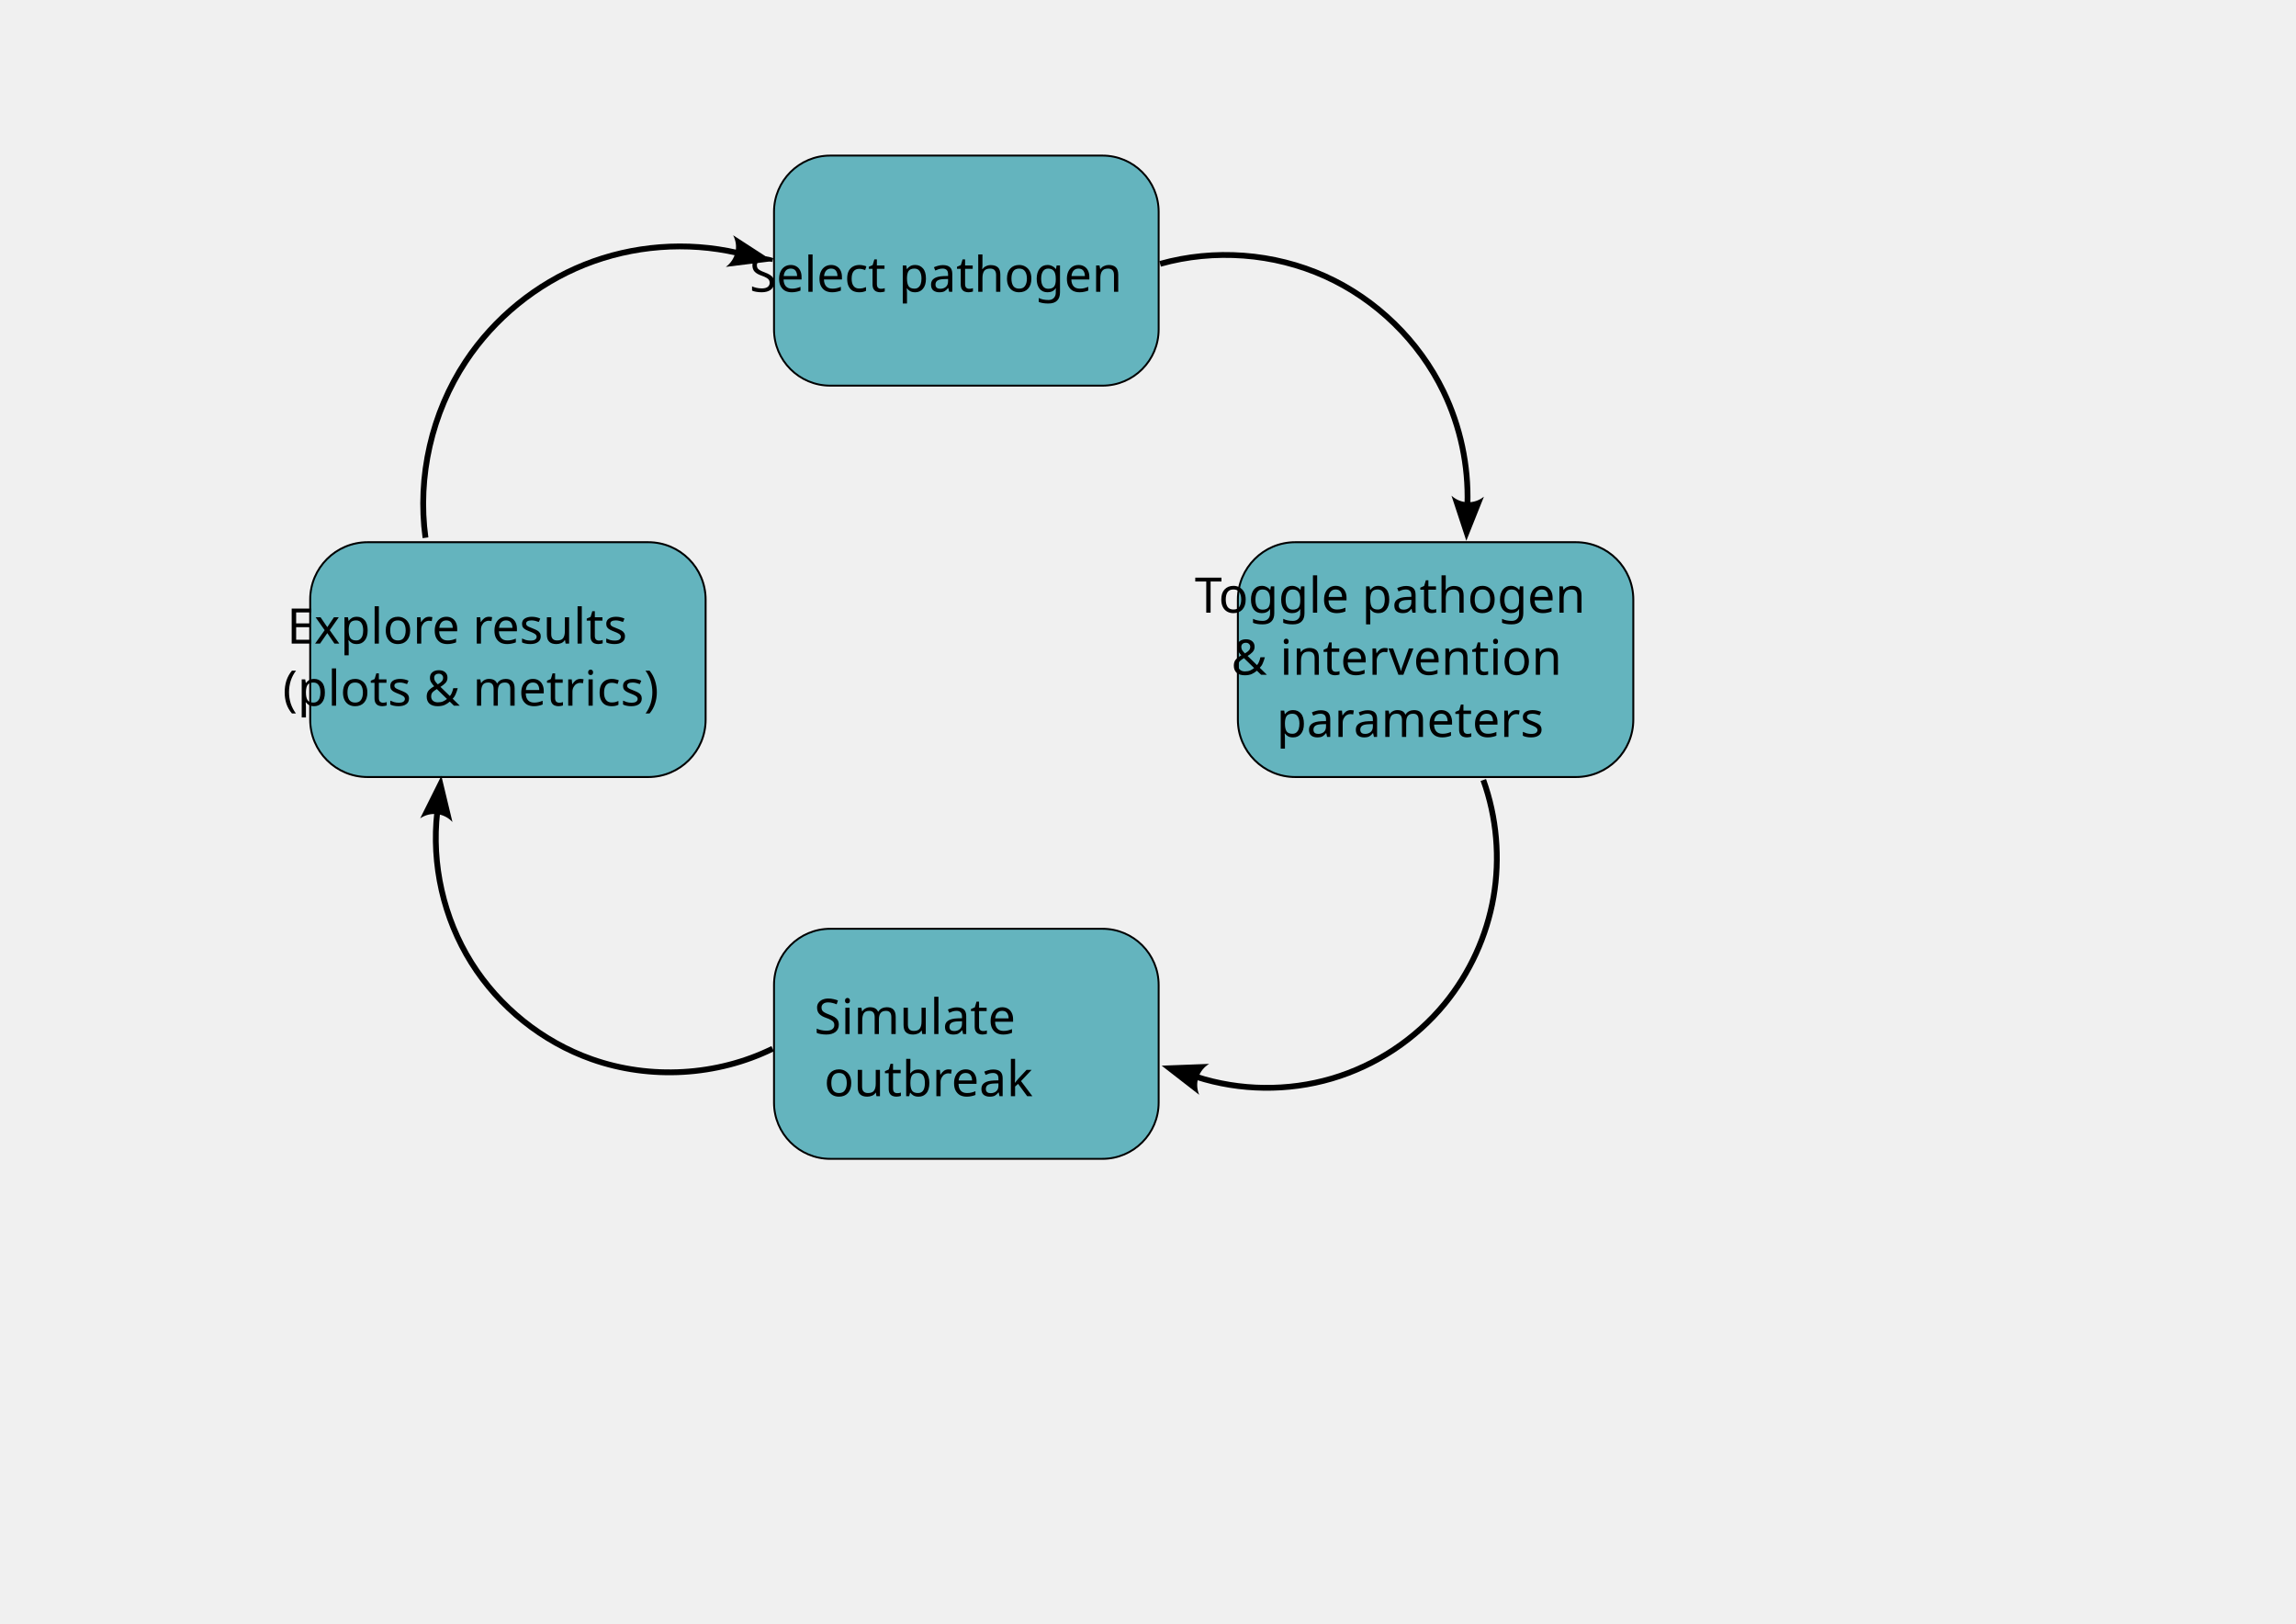
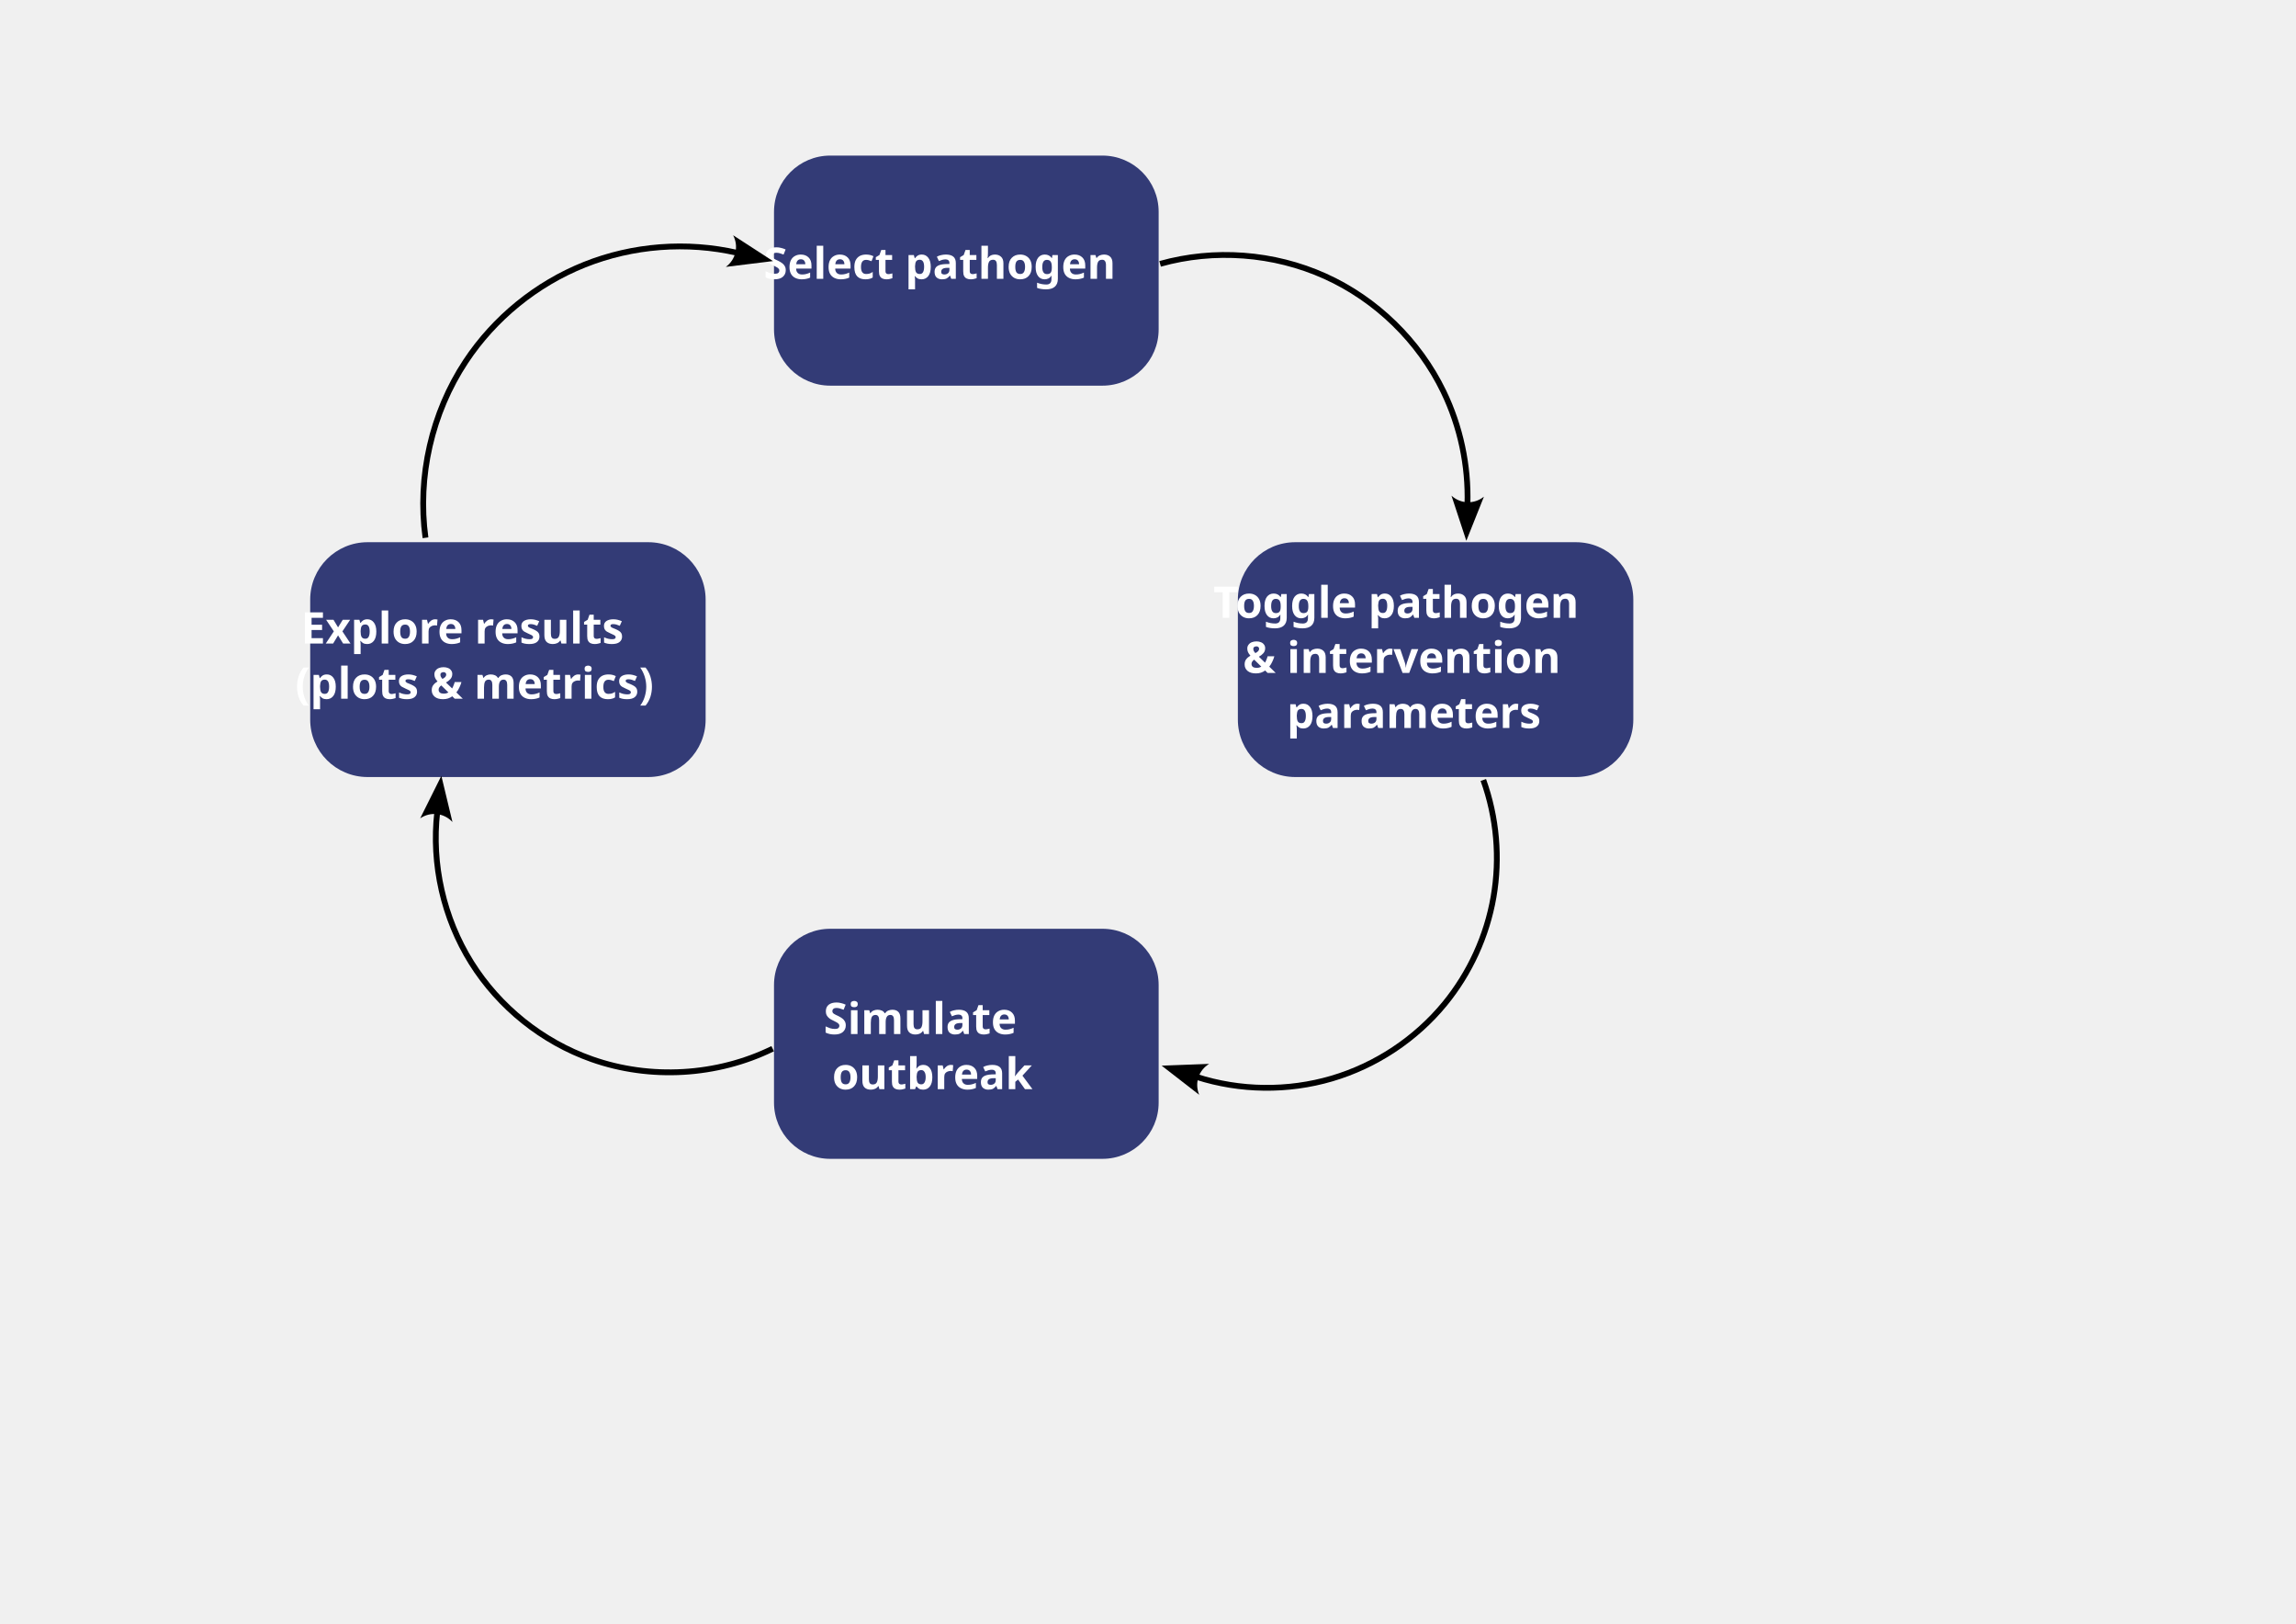
<svg xmlns="http://www.w3.org/2000/svg" width="297mm" height="210mm" viewBox="0 0 297 210" version="1.1" id="svg5">
  <defs id="defs2">
    <marker style="overflow:visible" id="marker12249" refX="0" refY="0" orient="auto-start-reverse" markerWidth="7.7" markerHeight="5.6" viewBox="0 0 7.7 5.6" preserveAspectRatio="xMidYMid">
      <path transform="scale(0.7)" d="M -2,-4 9,0 -2,4 c 2,-2.33 2,-5.66 0,-8 z" style="fill:context-stroke;fill-rule:evenodd;stroke:none" id="path12247" />
    </marker>
    <marker style="overflow:visible" id="Arrow2" refX="0" refY="0" orient="auto-start-reverse" markerWidth="7.7" markerHeight="5.6" viewBox="0 0 7.7 5.6" preserveAspectRatio="xMidYMid">
      <path transform="scale(0.7)" d="M -2,-4 9,0 -2,4 c 2,-2.33 2,-5.66 0,-8 z" style="fill:context-stroke;fill-rule:evenodd;stroke:none" id="arrow2L" />
    </marker>
    <marker style="overflow:visible" id="Arrow2-1" refX="0" refY="0" orient="auto-start-reverse" markerWidth="7.7" markerHeight="5.6" viewBox="0 0 7.7 5.6" preserveAspectRatio="xMidYMid">
      <path transform="scale(0.7)" d="M -2,-4 9,0 -2,4 c 2,-2.33 2,-5.66 0,-8 z" style="fill:context-stroke;fill-rule:evenodd;stroke:none" id="arrow2L-4" />
    </marker>
    <marker style="overflow:visible" id="marker12249-2" refX="0" refY="0" orient="auto-start-reverse" markerWidth="7.7" markerHeight="5.6" viewBox="0 0 7.7 5.6" preserveAspectRatio="xMidYMid">
      <path transform="scale(0.7)" d="M -2,-4 9,0 -2,4 c 2,-2.33 2,-5.66 0,-8 z" style="fill:context-stroke;fill-rule:evenodd;stroke:none" id="path12247-9" />
    </marker>
  </defs>
  <g id="layer1">
-     <rect style="fill:#64b4be;fill-opacity:1;stroke:#000000;stroke-width:0.244" id="rect1514" width="49.756" height="29.756" x="100.122" y="20.122" ry="7.275" />
-     <rect style="fill:#64b4be;fill-opacity:1;stroke:#000000;stroke-width:0.25" id="rect1514-4" width="51.152" height="30.372" x="40.125" y="70.125" ry="7.426" />
-     <rect style="fill:#64b4be;fill-opacity:1;stroke:#000000;stroke-width:0.244" id="rect1514-0" width="49.756" height="29.756" x="100.122" y="120.122" ry="7.275" />
-     <rect style="fill:#64b4be;fill-opacity:1;stroke:#000000;stroke-width:0.25" id="rect1514-9" width="51.152" height="30.372" x="160.125" y="70.125" ry="7.426" />
+     <rect style="fill:#333b76;fill-opacity:1;stroke:none;stroke-width:0.244" id="rect1514" width="49.756" height="29.756" x="100.122" y="20.122" ry="7.275" />
+     <rect style="fill:#333b76;fill-opacity:1;stroke:none;stroke-width:0.25" id="rect1514-4" width="51.152" height="30.372" x="40.125" y="70.125" ry="7.426" />
+     <rect style="fill:#333b76;fill-opacity:1;stroke:none;stroke-width:0.244" id="rect1514-0" width="49.756" height="29.756" x="100.122" y="120.122" ry="7.275" />
+     <rect style="fill:#333b76;fill-opacity:1;stroke:none;stroke-width:0.25" id="rect1514-9" width="51.152" height="30.372" x="160.125" y="70.125" ry="7.426" />
    <text xml:space="preserve" style="font-size:12.7px;font-family:Arial;-inkscape-font-specification:Arial;fill:#faa51e;stroke:#000000;stroke-width:0.25" x="105.495" y="88.083" id="text1678">
      <tspan id="tspan1676" style="stroke-width:0.25" x="105.495" y="88.083" />
    </text>
-     <text xml:space="preserve" style="font-size:6.35px;font-family:Arial;-inkscape-font-specification:Arial;fill:#000000;stroke:none;stroke-width:0.25" x="125.468" y="37.737" id="text1682">
-       <tspan style="font-style:normal;font-variant:normal;font-weight:normal;font-stretch:normal;font-size:6.35px;font-family:Futura;-inkscape-font-specification:Futura;text-align:center;text-anchor:middle;fill:#000000;stroke:none;stroke-width:0.25" x="125.468" y="37.737" id="tspan2514">Select pathogen</tspan>
+     <text xml:space="preserve" style="font-size:5.644px;font-family:Arial;-inkscape-font-specification:Arial;fill:#ffffff;fill-opacity:1;stroke:none;stroke-width:0.25" x="125.468" y="36.065" id="text1682">
+       <tspan style="font-style:normal;font-variant:normal;font-weight:600;font-stretch:normal;font-size:5.644px;font-family:'Host Grotesk';-inkscape-font-specification:'Host Grotesk Semi-Bold';text-align:center;text-anchor:middle;fill:#ffffff;fill-opacity:1;stroke:none;stroke-width:0.25" x="125.468" y="36.065" id="tspan2514">Select pathogen</tspan>
    </text>
-     <text xml:space="preserve" style="font-size:6.35px;font-family:Arial;-inkscape-font-specification:Arial;fill:#000000;stroke:none;stroke-width:0.25" x="65.302" y="83.237" id="text1682-3">
-       <tspan style="font-style:normal;font-variant:normal;font-weight:normal;font-stretch:normal;font-size:6.35px;font-family:Futura;-inkscape-font-specification:Futura;text-align:center;text-anchor:middle;fill:#000000;stroke:none;stroke-width:0.25" x="65.302" y="83.237" id="tspan2514-04">Explore results</tspan>
-       <tspan style="font-style:normal;font-variant:normal;font-weight:normal;font-stretch:normal;font-size:6.35px;font-family:Futura;-inkscape-font-specification:Futura;text-align:center;text-anchor:middle;fill:#000000;stroke:none;stroke-width:0.25" x="65.302" y="91.271" id="tspan7922">(plots &amp; metrics)</tspan>
+     <text xml:space="preserve" style="font-size:5.644px;font-family:Arial;-inkscape-font-specification:Arial;fill:#000000;stroke:none;stroke-width:0.25" x="65.302" y="83.237" id="text1682-3">
+       <tspan style="font-style:normal;font-variant:normal;font-weight:600;font-stretch:normal;font-size:5.644px;font-family:'Host Grotesk';-inkscape-font-specification:'Host Grotesk Semi-Bold';text-align:center;text-anchor:middle;fill:#ffffff;fill-opacity:1;stroke:none;stroke-width:0.25" x="65.302" y="83.237" id="tspan2514-04">Explore results</tspan>
+       <tspan style="font-style:normal;font-variant:normal;font-weight:600;font-stretch:normal;font-size:5.644px;font-family:'Host Grotesk';-inkscape-font-specification:'Host Grotesk Semi-Bold';text-align:center;text-anchor:middle;fill:#ffffff;fill-opacity:1;stroke:none;stroke-width:0.25" x="65.302" y="90.364" id="tspan7922">(plots &amp; metrics)</tspan>
    </text>
-     <text xml:space="preserve" style="font-size:6.35px;font-family:Arial;-inkscape-font-specification:Arial;fill:#000000;stroke:none;stroke-width:0.25" x="124.52" y="133.737" id="text1682-5">
-       <tspan style="font-style:normal;font-variant:normal;font-weight:normal;font-stretch:normal;font-size:6.35px;font-family:Futura;-inkscape-font-specification:Futura;text-align:center;text-anchor:middle;fill:#000000;stroke:none;stroke-width:0.25" x="124.52" y="133.737" id="tspan2514-5">Simulate</tspan>
-       <tspan style="font-style:normal;font-variant:normal;font-weight:normal;font-stretch:normal;font-size:6.35px;font-family:Futura;-inkscape-font-specification:Futura;text-align:center;text-anchor:middle;fill:#000000;stroke:none;stroke-width:0.25" x="124.52" y="141.771" id="tspan7145">outbreak</tspan>
+     <text xml:space="preserve" style="font-size:5.644px;font-family:Arial;-inkscape-font-specification:Arial;fill:#000000;stroke:none;stroke-width:0.25" x="124.52" y="133.737" id="text1682-5">
+       <tspan style="font-style:normal;font-variant:normal;font-weight:600;font-stretch:normal;font-size:5.644px;font-family:'Host Grotesk';-inkscape-font-specification:'Host Grotesk Semi-Bold';text-align:center;text-anchor:middle;fill:#ffffff;fill-opacity:1;stroke:none;stroke-width:0.25" x="124.52" y="133.737" id="tspan2514-5">Simulate</tspan>
+       <tspan style="font-style:normal;font-variant:normal;font-weight:600;font-stretch:normal;font-size:5.644px;font-family:'Host Grotesk';-inkscape-font-specification:'Host Grotesk Semi-Bold';text-align:center;text-anchor:middle;fill:#ffffff;fill-opacity:1;stroke:none;stroke-width:0.25" x="124.52" y="140.864" id="tspan7145">outbreak</tspan>
    </text>
-     <text xml:space="preserve" style="font-size:6.35px;font-family:Arial;-inkscape-font-specification:Arial;fill:#000000;stroke:none;stroke-width:0.25" x="186.821" y="79.237" id="text1682-8">
-       <tspan id="tspan1680-2" style="font-style:normal;font-variant:normal;font-weight:normal;font-stretch:normal;font-size:6.35px;font-family:Futura;-inkscape-font-specification:Futura;text-align:center;text-anchor:middle;fill:#000000;stroke:none;stroke-width:0.25" x="186.821" y="79.237">Toggle pathogen </tspan>
-       <tspan style="font-style:normal;font-variant:normal;font-weight:normal;font-stretch:normal;font-size:6.35px;font-family:Futura;-inkscape-font-specification:Futura;text-align:center;text-anchor:middle;fill:#000000;stroke:none;stroke-width:0.25" x="186.821" y="87.271" id="tspan5628">&amp; intervention</tspan>
-       <tspan style="font-style:normal;font-variant:normal;font-weight:normal;font-stretch:normal;font-size:6.35px;font-family:Futura;-inkscape-font-specification:Futura;text-align:center;text-anchor:middle;fill:#000000;stroke:none;stroke-width:0.25" x="186.821" y="95.306" id="tspan2514-0">parameters</tspan>
+     <text xml:space="preserve" style="font-size:5.644px;font-family:Arial;-inkscape-font-specification:Arial;fill:#000000;stroke:none;stroke-width:0.25" x="186.821" y="79.906" id="text1682-8">
+       <tspan id="tspan1680-2" style="font-style:normal;font-variant:normal;font-weight:600;font-stretch:normal;font-size:5.644px;font-family:'Host Grotesk';-inkscape-font-specification:'Host Grotesk Semi-Bold';text-align:center;text-anchor:middle;fill:#ffffff;fill-opacity:1;stroke:none;stroke-width:0.25" x="186.821" y="79.906">Toggle pathogen </tspan>
+       <tspan style="font-style:normal;font-variant:normal;font-weight:600;font-stretch:normal;font-size:5.644px;font-family:'Host Grotesk';-inkscape-font-specification:'Host Grotesk Semi-Bold';text-align:center;text-anchor:middle;fill:#ffffff;fill-opacity:1;stroke:none;stroke-width:0.25" x="186.821" y="87.032" id="tspan5628">&amp; intervention</tspan>
+       <tspan style="font-style:normal;font-variant:normal;font-weight:600;font-stretch:normal;font-size:5.644px;font-family:'Host Grotesk';-inkscape-font-specification:'Host Grotesk Semi-Bold';text-align:center;text-anchor:middle;fill:#ffffff;fill-opacity:1;stroke:none;stroke-width:0.25" x="186.821" y="94.159" id="tspan2514-0">parameters</tspan>
    </text>
    <path style="fill:none;fill-opacity:1;stroke:#000000;stroke-width:0.75;stroke-dasharray:none;stroke-opacity:1;marker-end:url(#Arrow2)" d="m 150.067,34.126 c 7.005,-1.97 14.697,-1.395 21.331,1.594 6.634,2.99 12.16,8.371 15.325,14.923 2.181,4.517 3.255,9.564 3.1,14.577" id="path11953" />
    <path style="fill:none;fill-opacity:1;stroke:#000000;stroke-width:0.75;stroke-dasharray:none;stroke-opacity:1;marker-end:url(#Arrow2-1)" d="m 191.875,100.88 c 1.732,4.818 2.192,10.086 1.321,15.131 -0.871,5.045 -3.072,9.854 -6.319,13.812 -3.759,4.58 -8.917,7.996 -14.601,9.669 -5.684,1.673 -11.87,1.595 -17.511,-0.219" id="path11953-7" />
    <path style="fill:none;fill-opacity:1;stroke:#000000;stroke-width:0.75;stroke-dasharray:none;stroke-opacity:1;marker-end:url(#marker12249)" d="M 99.95,135.631 C 92.747,139.161 84.118,139.663 76.555,136.992 70.159,134.734 64.571,130.256 60.973,124.506 57.376,118.756 55.793,111.772 56.559,105.033" id="path12231" />
    <path style="fill:none;fill-opacity:1;stroke:#000000;stroke-width:0.75;stroke-dasharray:none;stroke-opacity:1;marker-end:url(#marker12249-2)" d="m 55.039,69.552 c -1.078,-7.897 0.809,-16.164 5.207,-22.812 3.703,-5.596 9.144,-10.024 15.375,-12.512 6.231,-2.489 13.226,-3.027 19.765,-1.521" id="path12231-8" />
  </g>
</svg>
